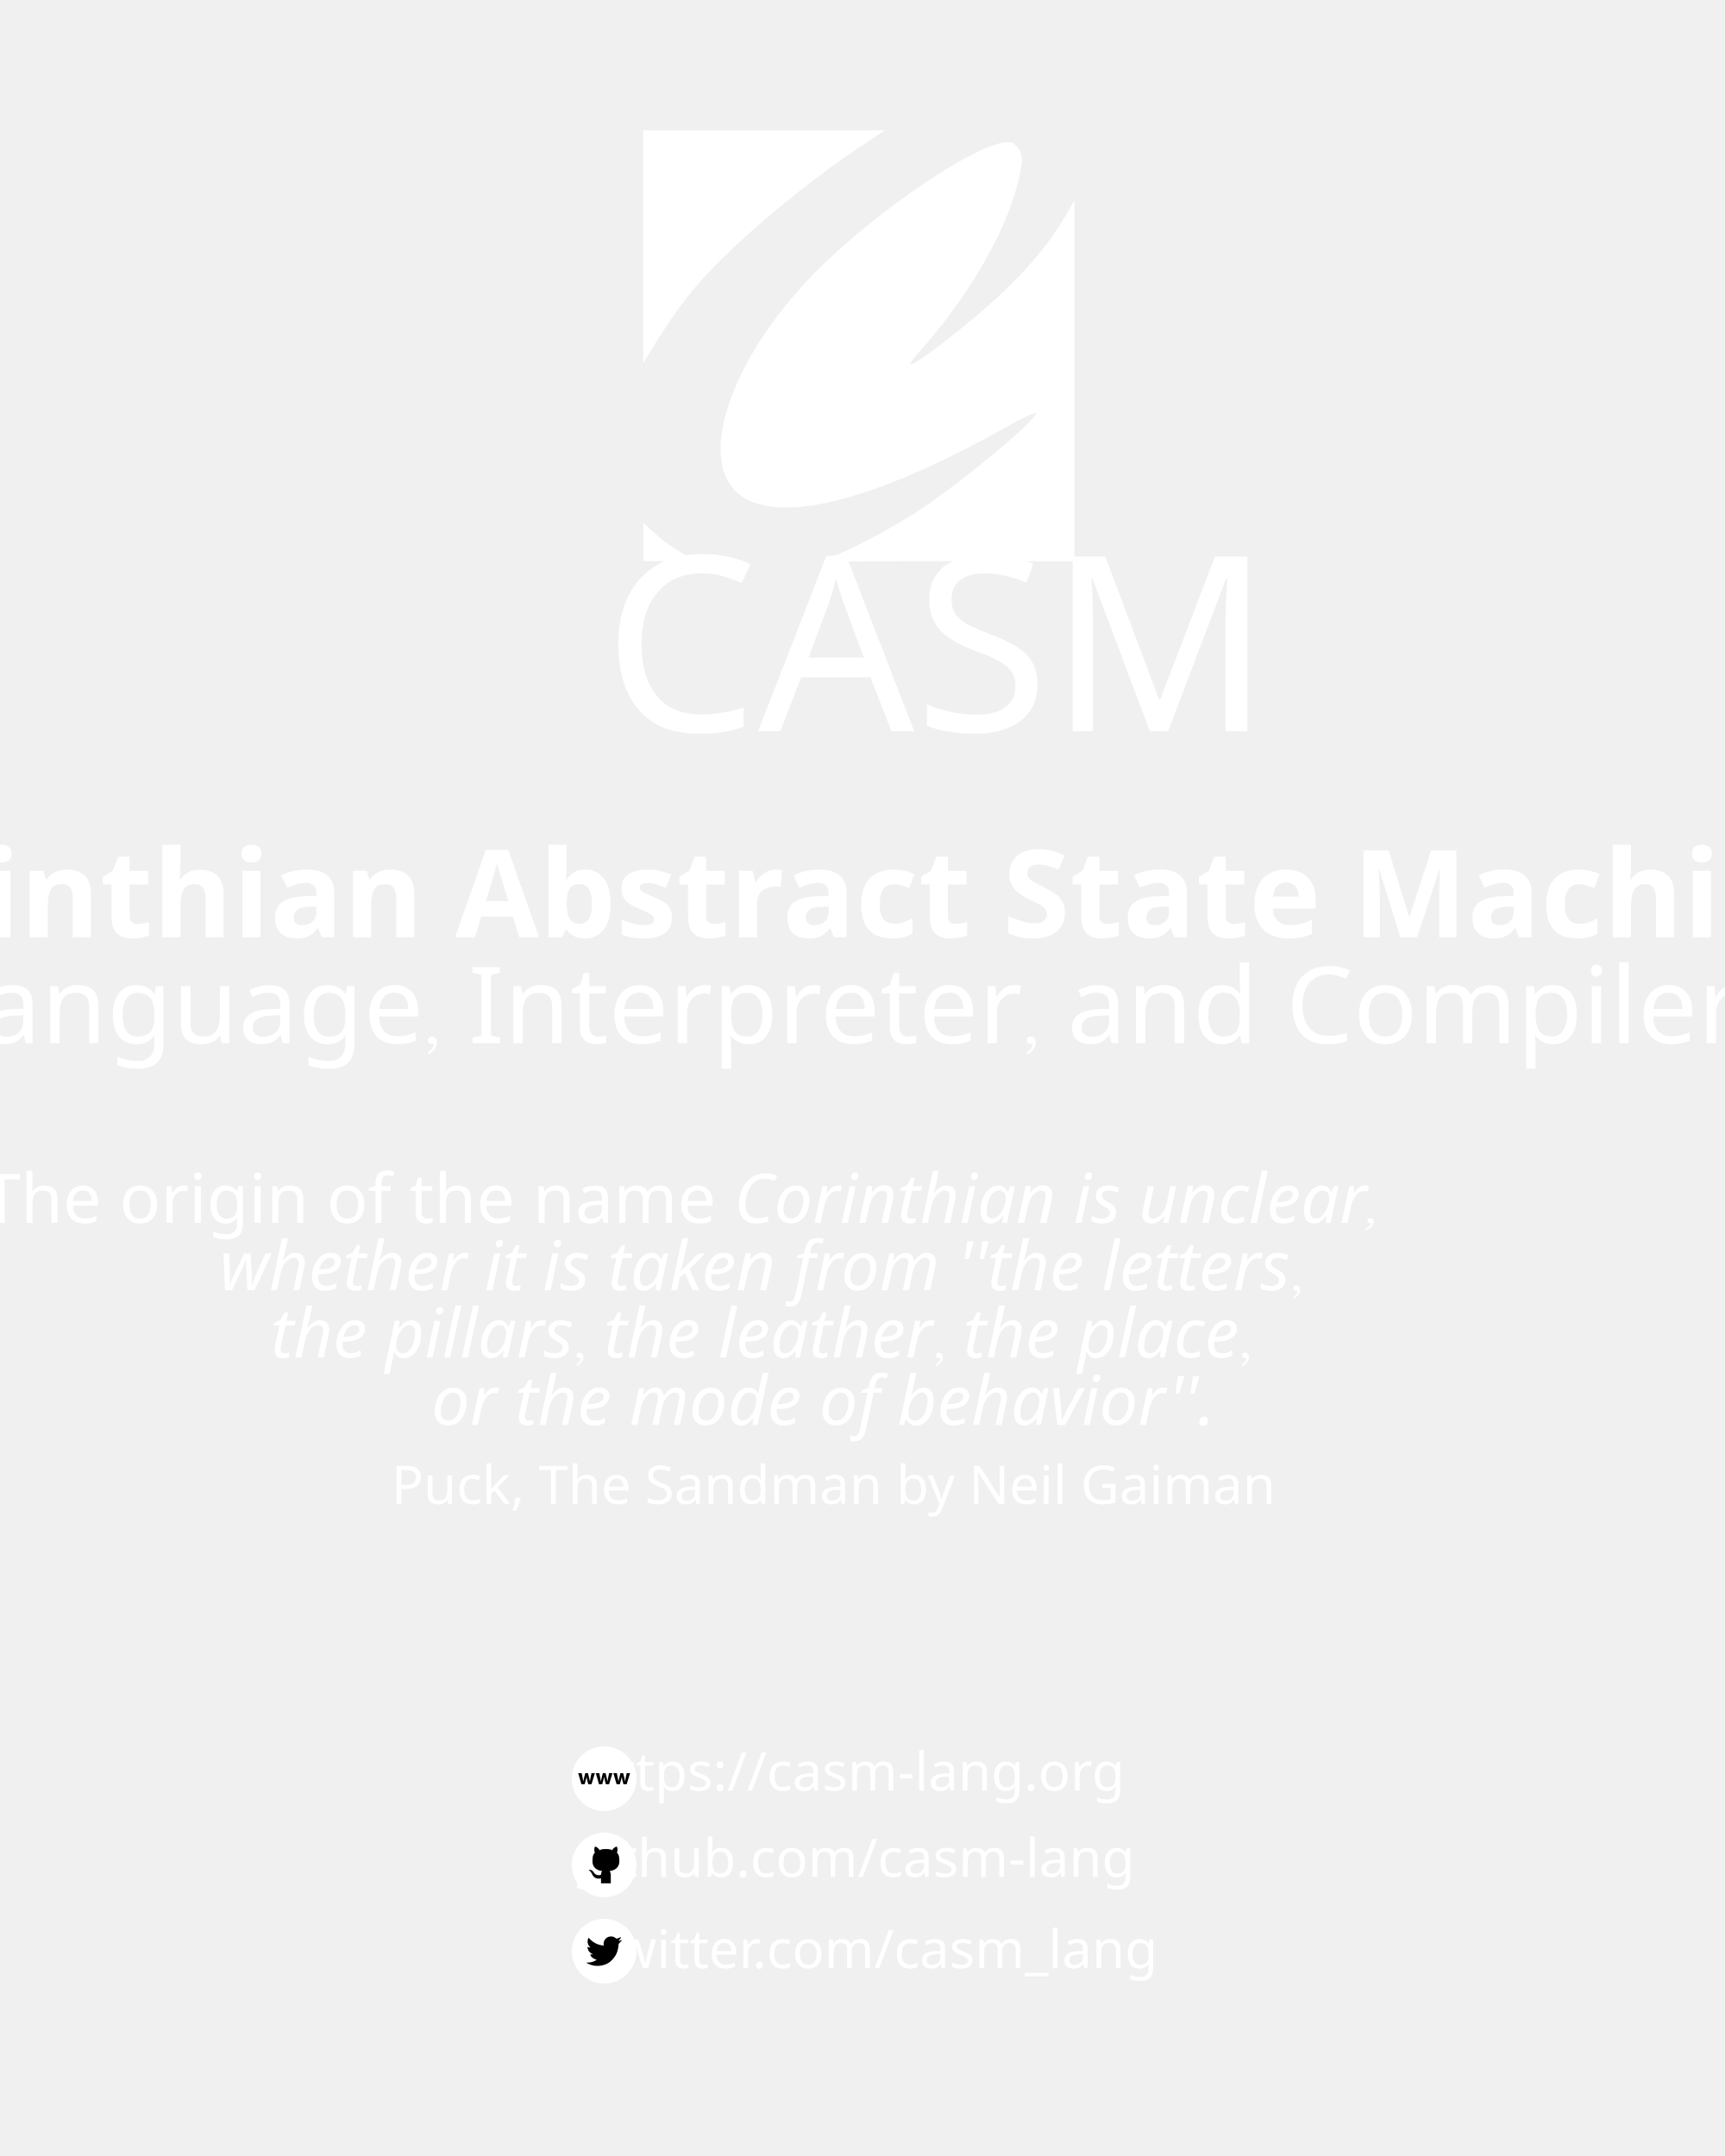
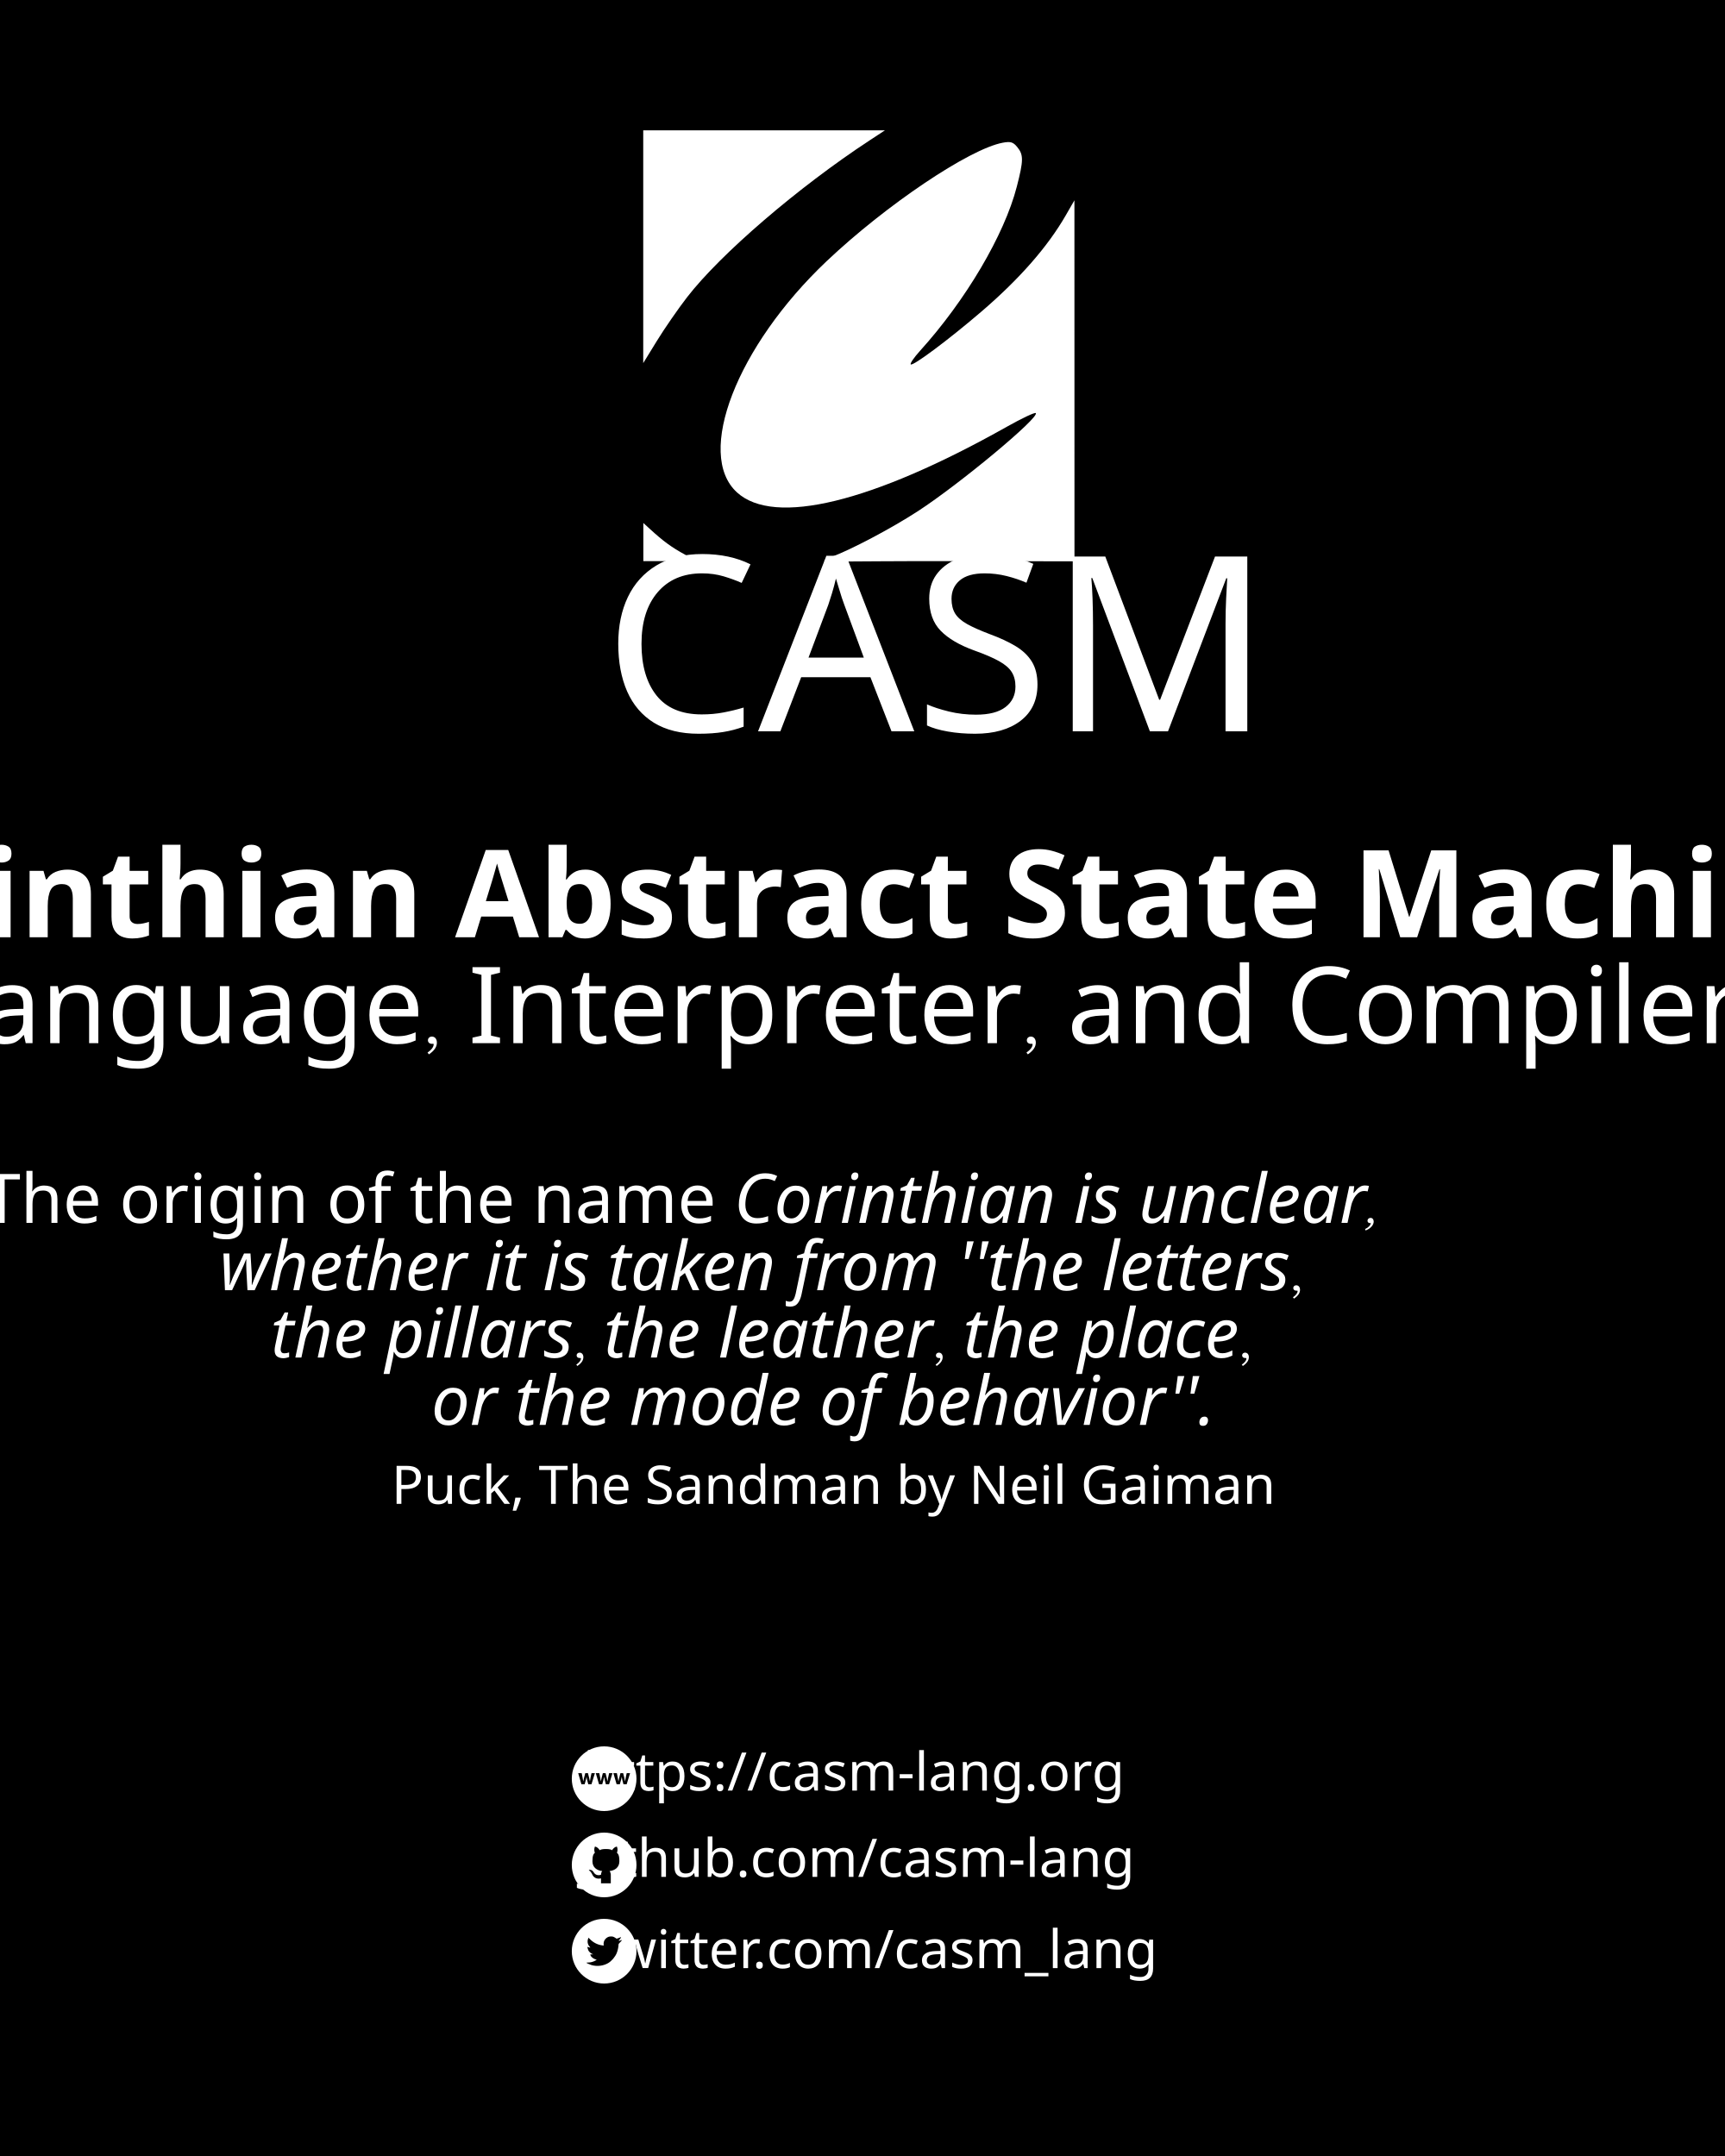
<svg xmlns="http://www.w3.org/2000/svg" width="400mm" height="500mm" viewBox="0 0 400 500" version="1.1" id="svg119">
  <defs id="defs113">
    <radialGradient id="radialGradient4120" gradientUnits="userSpaceOnUse" cy="63.965" cx="15.116" gradientTransform="scale(1.644,0.60828)" r="12.289">
      <stop id="stop4116" offset="0" />
      <stop id="stop4118" stop-opacity="0" offset="1" />
    </radialGradient>
    <radialGradient id="radialGradient377" gradientUnits="userSpaceOnUse" cy="15.716" cx="18.248" gradientTransform="scale(0.99999,1)" r="29.993">
      <stop id="stop3964" stop-color="#d3e9ff" offset="0" />
      <stop id="stop4134" stop-color="#d3e9ff" offset=".155" />
      <stop id="stop4346" stop-color="#4074ae" offset=".75" />
      <stop id="stop3966" stop-color="#36486c" offset="1" />
    </radialGradient>
    <radialGradient id="radialGradient4356" gradientUnits="userSpaceOnUse" cy="10.476" cx="11.827" gradientTransform="scale(1.1795,0.84779)" r="32.665">
      <stop id="stop4352" stop-color="#fff" offset="0" />
      <stop id="stop4354" stop-color="#fff" stop-opacity="0" offset="1" />
    </radialGradient>
    <radialGradient id="radialGradient636" fx="18.934" fy="17.81" gradientUnits="userSpaceOnUse" cy="17.486" cx="18.634" gradientTransform="matrix(1.0185,0,0,0.94748,-0.080952,0.030883)" r="40.693">
      <stop id="stop4752" stop-color="#fff" offset="0" />
      <stop id="stop4758" stop-color="#fefefe" offset=".379" />
      <stop id="stop4754" stop-color="#1d1d1d" offset="1" />
    </radialGradient>
    <radialGradient id="radialGradient293" gradientUnits="userSpaceOnUse" cy="12.142" cx="15.601" gradientTransform="scale(0.99999,1)" r="43.527">
      <stop id="stop4128" stop-color="#fff" offset="0" />
      <stop id="stop4130" stop-color="#fff" stop-opacity=".165" offset="1" />
    </radialGradient>
    <radialGradient id="radialGradient4120-9" gradientUnits="userSpaceOnUse" cy="63.965" cx="15.116" gradientTransform="matrix(0.434975,0,0,0.2000815,136.2328,104.4362)" r="12.289">
      <stop id="stop4116-7" offset="0" />
      <stop id="stop4118-3" stop-opacity="0" offset="1" />
    </radialGradient>
    <radialGradient id="radialGradient377-5" gradientUnits="userSpaceOnUse" cy="15.716" cx="18.248" gradientTransform="matrix(0.99999,0,0,1,8.099152,67.65869)" r="29.993">
      <stop id="stop3964-9" stop-color="#d3e9ff" offset="0" />
      <stop id="stop4134-2" stop-color="#d3e9ff" offset=".155" />
      <stop id="stop4346-2" stop-color="#4074ae" offset=".75" />
      <stop id="stop3966-8" stop-color="#36486c" offset="1" />
    </radialGradient>
    <radialGradient id="radialGradient4356-2" gradientUnits="userSpaceOnUse" cy="10.476" cx="11.827" gradientTransform="matrix(0.9859912,0,0,0.84779,17.98605,67.65869)" r="32.665">
      <stop id="stop4352-3" stop-color="#fff" offset="0" />
      <stop id="stop4354-7" stop-color="#fff" stop-opacity="0" offset="1" />
    </radialGradient>
    <radialGradient id="radialGradient636-7" fx="18.934" fy="17.81" gradientUnits="userSpaceOnUse" cy="17.486" cx="18.634" gradientTransform="matrix(1.0185,0,0,0.94748,8.0182,67.68957)" r="40.693">
      <stop id="stop4752-9" stop-color="#fff" offset="0" />
      <stop id="stop4758-2" stop-color="#fefefe" offset=".379" />
      <stop id="stop4754-0" stop-color="#1d1d1d" offset="1" />
    </radialGradient>
    <radialGradient id="radialGradient293-6" gradientUnits="userSpaceOnUse" cy="12.142" cx="15.601" gradientTransform="matrix(0.99999,0,0,1,8.099152,67.65869)" r="43.527">
      <stop id="stop4128-1" stop-color="#fff" offset="0" />
      <stop id="stop4130-8" stop-color="#fff" stop-opacity=".165" offset="1" />
    </radialGradient>
  </defs>
+   <g id="layer2">
+     <rect style="opacity:1;fill:#000000;fill-opacity:1;fill-rule:nonzero;stroke:none;stroke-width:1.064;stroke-opacity:1" id="rect23760" width="400" height="500" x="0" y="1.5258789e-05" />
+   </g>
  <g id="layer1" transform="translate(-18.55869,354.9069)">
-     <text id="text110-3-3-9" y="60.337" x="222.42" style="font-style:normal;font-weight:normal;font-size:8.985px;line-height:5.616px;font-family:sans-serif;letter-spacing:0px;word-spacing:0px;fill:#ffffff;fill-opacity:1;stroke:none;stroke-width:0.225px;stroke-linecap:butt;stroke-linejoin:miter;stroke-opacity:1;" xml:space="preserve">
-       <tspan style="font-style:normal;font-variant:normal;font-weight:normal;font-stretch:normal;font-size:12.347px;line-height:17.62px;font-family:Armata;-inkscape-font-specification:'Armata Thin';text-align:center;text-anchor:middle;fill:#ffffff;fill-opacity:1;stroke-width:0.225px;" y="60.337" x="222.42" id="tspan1136-4">https://casm-lang.org</tspan>
+     <text id="text110-3-3-9" y="60.337" x="222.42" style="font-style:normal;font-weight:normal;font-size:8.985px;line-height:5.616px;font-family:sans-serif;letter-spacing:0px;word-spacing:0px;fill:#ffffff;fill-opacity:1;stroke:none;stroke-width:0.225px;stroke-linecap:butt;stroke-linejoin:miter;stroke-opacity:1" xml:space="preserve">
+       <tspan style="font-style:normal;font-variant:normal;font-weight:normal;font-stretch:normal;font-size:12.347px;line-height:17.62px;font-family:Armata;-inkscape-font-specification:'Armata Thin';text-align:center;text-anchor:middle;fill:#ffffff;fill-opacity:1;stroke-width:0.225px" y="60.337" x="222.42" id="tspan1136-4">https://casm-lang.org</tspan>
    </text>
-     <text id="text110-3-3-9-7" y="80.354" x="222.24" style="font-style:normal;font-weight:normal;font-size:8.985px;line-height:5.616px;font-family:sans-serif;letter-spacing:0px;word-spacing:0px;fill:#ffffff;fill-opacity:1;stroke:none;stroke-width:0.225px;stroke-linecap:butt;stroke-linejoin:miter;stroke-opacity:1;" xml:space="preserve">
-       <tspan style="font-style:normal;font-variant:normal;font-weight:normal;font-stretch:normal;font-size:12.347px;line-height:17.62px;font-family:Armata;-inkscape-font-specification:'Armata Thin';text-align:center;text-anchor:middle;fill:#ffffff;fill-opacity:1;stroke-width:0.225px;" y="80.354" x="222.24" id="tspan1136-4-8">github.com/casm-lang</tspan>
+     <text id="text110-3-3-9-7" y="80.354" x="222.24" style="font-style:normal;font-weight:normal;font-size:8.985px;line-height:5.616px;font-family:sans-serif;letter-spacing:0px;word-spacing:0px;fill:#ffffff;fill-opacity:1;stroke:none;stroke-width:0.225px;stroke-linecap:butt;stroke-linejoin:miter;stroke-opacity:1" xml:space="preserve">
+       <tspan style="font-style:normal;font-variant:normal;font-weight:normal;font-stretch:normal;font-size:12.347px;line-height:17.62px;font-family:Armata;-inkscape-font-specification:'Armata Thin';text-align:center;text-anchor:middle;fill:#ffffff;fill-opacity:1;stroke-width:0.225px" y="80.354" x="222.24" id="tspan1136-4-8">github.com/casm-lang</tspan>
    </text>
-     <text id="text110-3-3-9-7-4" y="101.514" x="227.668" style="font-style:normal;font-weight:normal;font-size:8.985px;line-height:5.616px;font-family:sans-serif;letter-spacing:0px;word-spacing:0px;fill:#ffffff;fill-opacity:1;stroke:none;stroke-width:0.225px;stroke-linecap:butt;stroke-linejoin:miter;stroke-opacity:1;" xml:space="preserve">
-       <tspan style="font-style:normal;font-variant:normal;font-weight:normal;font-stretch:normal;font-size:12.347px;line-height:17.62px;font-family:Armata;-inkscape-font-specification:'Armata Thin';text-align:center;text-anchor:middle;fill:#ffffff;fill-opacity:1;stroke-width:0.225px;" y="101.514" x="227.668" id="tspan1136-4-8-5">twitter.com/casm_lang</tspan>
+     <text id="text110-3-3-9-7-4" y="101.514" x="227.668" style="font-style:normal;font-weight:normal;font-size:8.985px;line-height:5.616px;font-family:sans-serif;letter-spacing:0px;word-spacing:0px;fill:#ffffff;fill-opacity:1;stroke:none;stroke-width:0.225px;stroke-linecap:butt;stroke-linejoin:miter;stroke-opacity:1" xml:space="preserve">
+       <tspan style="font-style:normal;font-variant:normal;font-weight:normal;font-stretch:normal;font-size:12.347px;line-height:17.62px;font-family:Armata;-inkscape-font-specification:'Armata Thin';text-align:center;text-anchor:middle;fill:#ffffff;fill-opacity:1;stroke-width:0.225px" y="101.514" x="227.668" id="tspan1136-4-8-5">twitter.com/casm_lang</tspan>
    </text>
    <g id="g4651" transform="matrix(0.46875,0,0,0.46875,151.1483,50.09315)" style="fill:#ffffff">
      <g id="g4649" style="fill:#ffffff">
        <path style="fill:#ffffff" d="M 16,0 C 7.163,0 0,7.163 0,16 0,24.836 7.163,32 16,32 24.837,32 32,24.836 32,16 32,7.163 24.837,0 16,0 Z" id="path4647" />
      </g>
    </g>
    <g id="g4659" transform="matrix(0.46875,0,0,0.46875,151.1483,50.09315)" style="fill:#000000">
      <path style="fill:#000000" d="m 4.905,13.267 0.436,2.236 c 0.111,0.57 0.223,1.174 0.313,1.8 H 5.676 C 5.788,16.677 5.945,16.051 6.078,15.514 L 6.66,13.267 h 1.342 l 0.547,2.18 c 0.146,0.615 0.291,1.23 0.403,1.856 h 0.022 c 0.078,-0.626 0.19,-1.241 0.313,-1.867 l 0.47,-2.169 h 1.666 L 9.745,18.734 H 8.147 L 7.632,16.81 C 7.498,16.273 7.397,15.781 7.286,15.111 H 7.264 C 7.163,15.793 7.052,16.296 6.906,16.81 L 6.358,18.733 H 4.76 L 3.172,13.266 h 1.733 z" id="path4653" />
      <path style="fill:#000000" d="m 13.608,13.267 0.436,2.236 c 0.111,0.57 0.223,1.174 0.313,1.8 h 0.022 c 0.112,-0.626 0.269,-1.252 0.402,-1.789 l 0.582,-2.247 h 1.342 l 0.547,2.18 c 0.146,0.615 0.291,1.23 0.403,1.856 h 0.022 c 0.078,-0.626 0.19,-1.241 0.313,-1.867 l 0.47,-2.169 h 1.666 l -1.678,5.467 H 16.85 L 16.336,16.811 C 16.202,16.274 16.101,15.782 15.99,15.112 h -0.023 c -0.101,0.682 -0.212,1.185 -0.358,1.699 l -0.548,1.923 h -1.598 l -1.588,-5.467 z" id="path4655" />
      <path style="fill:#000000" d="m 22.31,13.267 0.436,2.236 c 0.111,0.57 0.223,1.174 0.313,1.8 h 0.022 c 0.112,-0.626 0.269,-1.252 0.402,-1.789 l 0.582,-2.247 h 1.342 l 0.547,2.18 c 0.146,0.615 0.291,1.23 0.403,1.856 h 0.022 c 0.078,-0.626 0.19,-1.241 0.313,-1.867 l 0.47,-2.169 h 1.666 l -1.678,5.467 h -1.598 l -0.514,-1.923 c -0.134,-0.537 -0.235,-1.029 -0.346,-1.699 h -0.023 c -0.101,0.682 -0.212,1.185 -0.358,1.699 l -0.548,1.923 h -1.598 l -1.588,-5.467 z" id="path4657" />
    </g>
    <g id="g4682" transform="matrix(0.234375,0,0,0.234375,151.1483,70.09315)" style="fill:#ffffff">
      <g id="g4680" style="fill:#ffffff">
        <path style="fill:#ffffff" d="M 32,0 C 14.327,0 0,14.327 0,32 0,49.673 14.327,64 32,64 49.673,64 64,49.673 64,32 64,14.327 49.673,0 32,0 Z" id="path4678" />
      </g>
    </g>
    <g id="Outline_Filled" transform="matrix(0.234375,0,0,0.234375,151.1483,70.09315)" style="fill:#000000">
      <path style="fill:#000000" d="m 38.592,50.166 h -4.84 -4.844 c 0,0 0.014,-2.874 0,-4.844 -6.629,1.428 -8.479,-3.633 -8.479,-3.633 -1.21,-2.423 -2.423,-3.633 -2.423,-3.633 -2.423,-1.438 0,-1.21 0,-1.21 2.423,0 3.633,2.423 3.633,2.423 2.126,3.609 5.908,3.028 7.266,2.423 0,-1.21 0.53,-3.042 1.21,-3.633 -5.29,-0.595 -9.693,-3.633 -9.693,-9.689 0,-6.056 1.216,-7.266 2.427,-8.479 -0.244,-0.597 -1.259,-2.805 0.037,-6.056 0,0 2.38,0 4.803,3.633 1.2,-1.2 4.844,-1.21 6.056,-1.21 1.208,0 4.854,0.01 6.054,1.21 2.423,-3.633 4.809,-3.633 4.809,-3.633 1.296,3.251 0.282,5.459 0.037,6.056 1.21,1.21 2.423,2.423 2.423,8.479 0,6.056 -4.397,9.092 -9.689,9.689 0.682,0.591 1.21,2.675 1.21,3.633 z" id="Cat_3_" />
    </g>
    <g id="g4703" transform="matrix(0.46875,0,0,0.46875,151.1483,90.09315)" style="fill:#ffffff">
      <path style="fill:#ffffff" d="M 16,0 C 7.163,0 0,7.163 0,16 0,24.836 7.163,32 16,32 24.837,32 32,24.836 32,16 32,7.163 24.837,0 16,0 Z" id="path4701" />
    </g>
    <path style="fill:#000000;stroke-width:0.469" d="m 159.692,94.258 c -0.745,0.271 -1.216,0.971 -1.163,1.736 l 0.018,0.295 -0.298,-0.036 c -1.085,-0.139 -2.033,-0.609 -2.839,-1.399 l -0.394,-0.392 -0.101,0.289 c -0.215,0.645 -0.077,1.327 0.37,1.785 0.239,0.253 0.185,0.289 -0.226,0.139 -0.143,-0.048 -0.269,-0.084 -0.28,-0.066 -0.042,0.042 0.101,0.591 0.215,0.808 0.155,0.302 0.471,0.597 0.817,0.772 l 0.292,0.139 -0.346,0.005 c -0.334,0 -0.346,0.006 -0.31,0.133 0.119,0.392 0.59,0.808 1.115,0.989 l 0.37,0.127 -0.322,0.193 c -0.477,0.278 -1.038,0.435 -1.598,0.446 -0.269,0.006 -0.489,0.03 -0.489,0.048 0,0.06 0.728,0.398 1.151,0.531 1.27,0.392 2.779,0.223 3.912,-0.446 0.805,-0.476 1.61,-1.423 1.986,-2.34 0.203,-0.488 0.405,-1.38 0.405,-1.808 0,-0.278 0.018,-0.314 0.352,-0.645 0.197,-0.193 0.382,-0.404 0.418,-0.464 0.06,-0.115 0.053,-0.115 -0.25,-0.012 -0.507,0.181 -0.578,0.157 -0.328,-0.114 0.185,-0.193 0.405,-0.543 0.405,-0.645 0,-0.018 -0.089,0.012 -0.191,0.066 -0.107,0.06 -0.346,0.151 -0.525,0.205 l -0.322,0.103 -0.292,-0.2 c -0.161,-0.108 -0.387,-0.229 -0.507,-0.265 -0.305,-0.084 -0.77,-0.072 -1.044,0.024 z" id="path4705" />
    <text xml:space="preserve" style="font-style:normal;font-variant:normal;font-weight:bold;font-stretch:normal;font-size:10.583px;line-height:6.35px;font-family:Roboto;-inkscape-font-specification:'Sans Bold';text-align:center;letter-spacing:0px;word-spacing:0px;writing-mode:lr-tb;text-anchor:middle;fill:#000000;fill-opacity:1;stroke:none;stroke-width:0.265px;stroke-linecap:butt;stroke-linejoin:miter;stroke-opacity:1" x="343.152" y="-117.168" id="text4563">
      <tspan id="tspan4561" x="343.152" y="-111.244" style="stroke-width:0.265px" />
    </text>
    <g transform="matrix(1.000001,0,0,0.9995213,139.1547,-319.7625)" id="g838" style="fill:#ffffff">
      <g id="g4725" transform="matrix(0.8333333,0,0,0.8333333,13.0931,-25.83217)" style="fill:#ffffff">
        <path style="fill:#ffffff;fill-opacity:1;stroke:none;stroke-width:0.764;stroke-opacity:1" d="M 18.559,57.497 V 25.093 h 33.63 33.63 l -4.219,2.768 C 61.671,40.936 40.043,59.531 30.737,71.591 c -2.489,3.226 -6.248,8.665 -8.352,12.087 l -3.826,6.222 z" id="path4686" />
        <path style="fill:#ffffff;fill-opacity:1;stroke:none;stroke-width:0.761;stroke-opacity:1" d="m 70.825,143.907 c 5.431,-1.976 16.817,-7.997 24.167,-12.78 11.675,-7.597 33.928,-26.128 32.792,-27.306 -0.251,-0.26 -3.863,1.445 -8.025,3.789 -37.526,21.132 -64.736,27.759 -75.112,18.292 -11.683,-10.66 -0.05,-40.688 24.938,-64.372 16.473,-15.613 39.718,-31.259 49.012,-32.99 2.179,-0.406 2.896,-0.19 4.044,1.217 1.77,2.17 1.751,3.712 -0.134,11.028 -3.457,13.417 -14.192,31.626 -26.978,45.762 -1.633,1.805 -2.774,3.475 -2.537,3.71 0.584,0.579 10.654,-6.951 19.783,-14.794 10.52,-9.037 18.33,-17.966 23.367,-26.716 l 2.402,-4.172 0.007,50.259 0.007,50.259 -35.35,-0.053 c -31.491,-0.048 -36.296,0.497 -33.653,-0.465 z" id="path4690" />
        <path style="fill:#ffffff;fill-opacity:1;stroke:none;stroke-width:0.189;stroke-opacity:1" d="m 18.59,139.725 v -5.312 l 1.72,1.58 c 3.824,3.511 6.113,5.185 9.974,7.294 1.416,0.773 2.655,1.483 2.754,1.578 0.108,0.104 -2.723,0.172 -7.134,0.172 h -7.314 z" id="path4713" />
      </g>
      <text xml:space="preserve" style="font-style:normal;font-weight:normal;font-size:13.631px;line-height:8.519px;font-family:sans-serif;letter-spacing:0px;word-spacing:0px;fill:#ffffff;fill-opacity:1;stroke:none;stroke-width:0.341px;stroke-linecap:butt;stroke-linejoin:miter;stroke-opacity:1" x="19.303" y="134.488" id="text110" transform="scale(0.9997585,1.000242)">
        <tspan id="tspan108" x="19.303" y="134.488" style="font-style:normal;font-variant:normal;font-weight:normal;font-stretch:normal;font-size:56.795px;font-family:Armata;-inkscape-font-specification:'Armata Thin';fill:#ffffff;fill-opacity:1;stroke-width:0.341px">CASM</tspan>
      </text>
    </g>
    <text id="text110-3-3-7" y="-137.544" x="217.714" style="font-style:normal;font-weight:normal;font-size:8.985px;line-height:5.616px;font-family:sans-serif;letter-spacing:0px;word-spacing:0px;fill:#ffffff;fill-opacity:1;stroke:none;stroke-width:0.225px;stroke-linecap:butt;stroke-linejoin:miter;stroke-opacity:1" xml:space="preserve">
      <tspan style="font-style:normal;font-variant:normal;font-weight:bold;font-stretch:normal;font-size:28.222px;line-height:25.62px;font-family:Armata;-inkscape-font-specification:'Armata Thin';text-align:center;text-anchor:middle;fill:#ffffff;fill-opacity:1;stroke-width:0.225px" y="-137.544" x="217.714" id="tspan949-5">Corinthian Abstract State Machine</tspan>
      <tspan style="font-style:normal;font-variant:normal;font-weight:normal;font-stretch:normal;font-size:24.694px;line-height:25.62px;font-family:Armata;-inkscape-font-specification:'Armata Thin';text-align:center;text-anchor:middle;fill:#ffffff;fill-opacity:1;stroke-width:0.225px" y="-112.983" x="217.714" id="tspan979-7">Language<tspan style="font-style:normal;font-variant:normal;font-weight:normal;font-stretch:normal;font-size:14.111px;font-family:C059;-inkscape-font-specification:C059;fill:#ffffff;stroke-width:0.225px" id="tspan18477">,</tspan> Interpreter<tspan style="font-style:normal;font-variant:normal;font-weight:normal;font-stretch:normal;font-size:14.111px;font-family:C059;-inkscape-font-specification:C059;fill:#ffffff;stroke-width:0.225px" id="tspan18496">,</tspan> and Compiler</tspan>
    </text>
    <text id="text110-3-3" y="-6.152" x="217.672" style="font-style:normal;font-weight:normal;font-size:8.985px;line-height:5.616px;font-family:sans-serif;letter-spacing:0px;word-spacing:0px;fill:#ffffff;fill-opacity:1;stroke:none;stroke-width:0.225px;stroke-linecap:butt;stroke-linejoin:miter;stroke-opacity:1" xml:space="preserve">
      <tspan style="font-style:normal;font-variant:normal;font-weight:normal;font-stretch:normal;font-size:12.347px;line-height:17.62px;font-family:Armata;-inkscape-font-specification:'Armata Thin';text-align:center;text-anchor:middle;fill:#ffffff;fill-opacity:1;stroke-width:0.225px" y="-6.152" x="217.672" id="tspan1136">Puck, The Sandman by Neil Gaiman</tspan>
    </text>
    <text id="text110-3-3-0" y="-71.315" x="217.68" style="font-style:normal;font-weight:normal;font-size:8.985px;line-height:5.616px;font-family:sans-serif;letter-spacing:0px;word-spacing:0px;fill:#ffffff;fill-opacity:1;stroke:none;stroke-width:0.225px;stroke-linecap:butt;stroke-linejoin:miter;stroke-opacity:1" xml:space="preserve">
      <tspan style="font-style:normal;font-variant:normal;font-weight:normal;font-stretch:normal;font-size:15.875px;line-height:15.62px;font-family:Armata;-inkscape-font-specification:'Armata Thin';text-align:center;text-anchor:middle;fill:#ffffff;fill-opacity:1;stroke-width:0.225px" y="-71.315" x="217.68" id="tspan971-9">The origin of the name <tspan style="font-style:italic;font-size:15.875px;line-height:15.62px;fill:#ffffff;stroke-width:0.225px" id="tspan973-3">Corinthian is unclear<tspan style="font-style:italic;font-variant:normal;font-weight:normal;font-stretch:normal;font-size:10.583px;line-height:0px;font-family:C059;-inkscape-font-specification:'C059 Italic';fill:#ffffff;stroke-width:0.225px" id="tspan18524">,</tspan>
        </tspan>
      </tspan>
      <tspan style="font-style:italic;font-variant:normal;font-weight:normal;font-stretch:normal;font-size:15.875px;line-height:15.62px;font-family:Armata;-inkscape-font-specification:'Armata Thin';text-align:center;text-anchor:middle;fill:#ffffff;fill-opacity:1;stroke-width:0.225px" y="-55.695" x="217.68" id="tspan981-6">whether it is taken from ''the letters<tspan style="font-style:normal;font-variant:normal;font-weight:normal;font-stretch:normal;font-size:10.583px;line-height:0px;font-family:C059;-inkscape-font-specification:C059;fill:#ffffff;stroke-width:0.225px" id="tspan18518">,</tspan>
      </tspan>
      <tspan style="font-style:italic;font-variant:normal;font-weight:normal;font-stretch:normal;font-size:15.875px;line-height:15.62px;font-family:Armata;-inkscape-font-specification:'Armata Thin';text-align:center;text-anchor:middle;fill:#ffffff;fill-opacity:1;stroke-width:0.225px" y="-40.075" x="217.68" id="tspan989-0">the pillars<tspan style="font-style:normal;font-variant:normal;font-weight:normal;font-stretch:normal;font-size:10.583px;line-height:0px;font-family:C059;-inkscape-font-specification:C059;fill:#ffffff;stroke-width:0.225px" id="tspan18506">,</tspan> the leather<tspan style="font-style:normal;font-variant:normal;font-weight:normal;font-stretch:normal;font-size:10.583px;line-height:0px;font-family:C059;-inkscape-font-specification:C059;fill:#ffffff;stroke-width:0.225px" id="tspan18500">,</tspan> the place<tspan style="font-style:normal;font-variant:normal;font-weight:normal;font-stretch:normal;font-size:10.583px;line-height:0px;font-family:C059;-inkscape-font-specification:C059;fill:#ffffff;stroke-width:0.225px" id="tspan18512">,</tspan>
      </tspan>
      <tspan style="font-style:italic;font-variant:normal;font-weight:normal;font-stretch:normal;font-size:15.875px;line-height:15.62px;font-family:Armata;-inkscape-font-specification:'Armata Thin';text-align:center;text-anchor:middle;fill:#ffffff;fill-opacity:1;stroke-width:0.225px" y="-24.455" x="217.68" id="tspan995-6">or the mode of behavior''.</tspan>
      <tspan style="font-style:normal;font-variant:normal;font-weight:normal;font-stretch:normal;font-size:15.875px;line-height:15.62px;font-family:Armata;-inkscape-font-specification:'Armata Thin';text-align:center;text-anchor:middle;fill:#ffffff;fill-opacity:1;stroke-width:0.225px" y="-16.266" x="217.68" id="tspan979-2" />
    </text>
  </g>
</svg>
